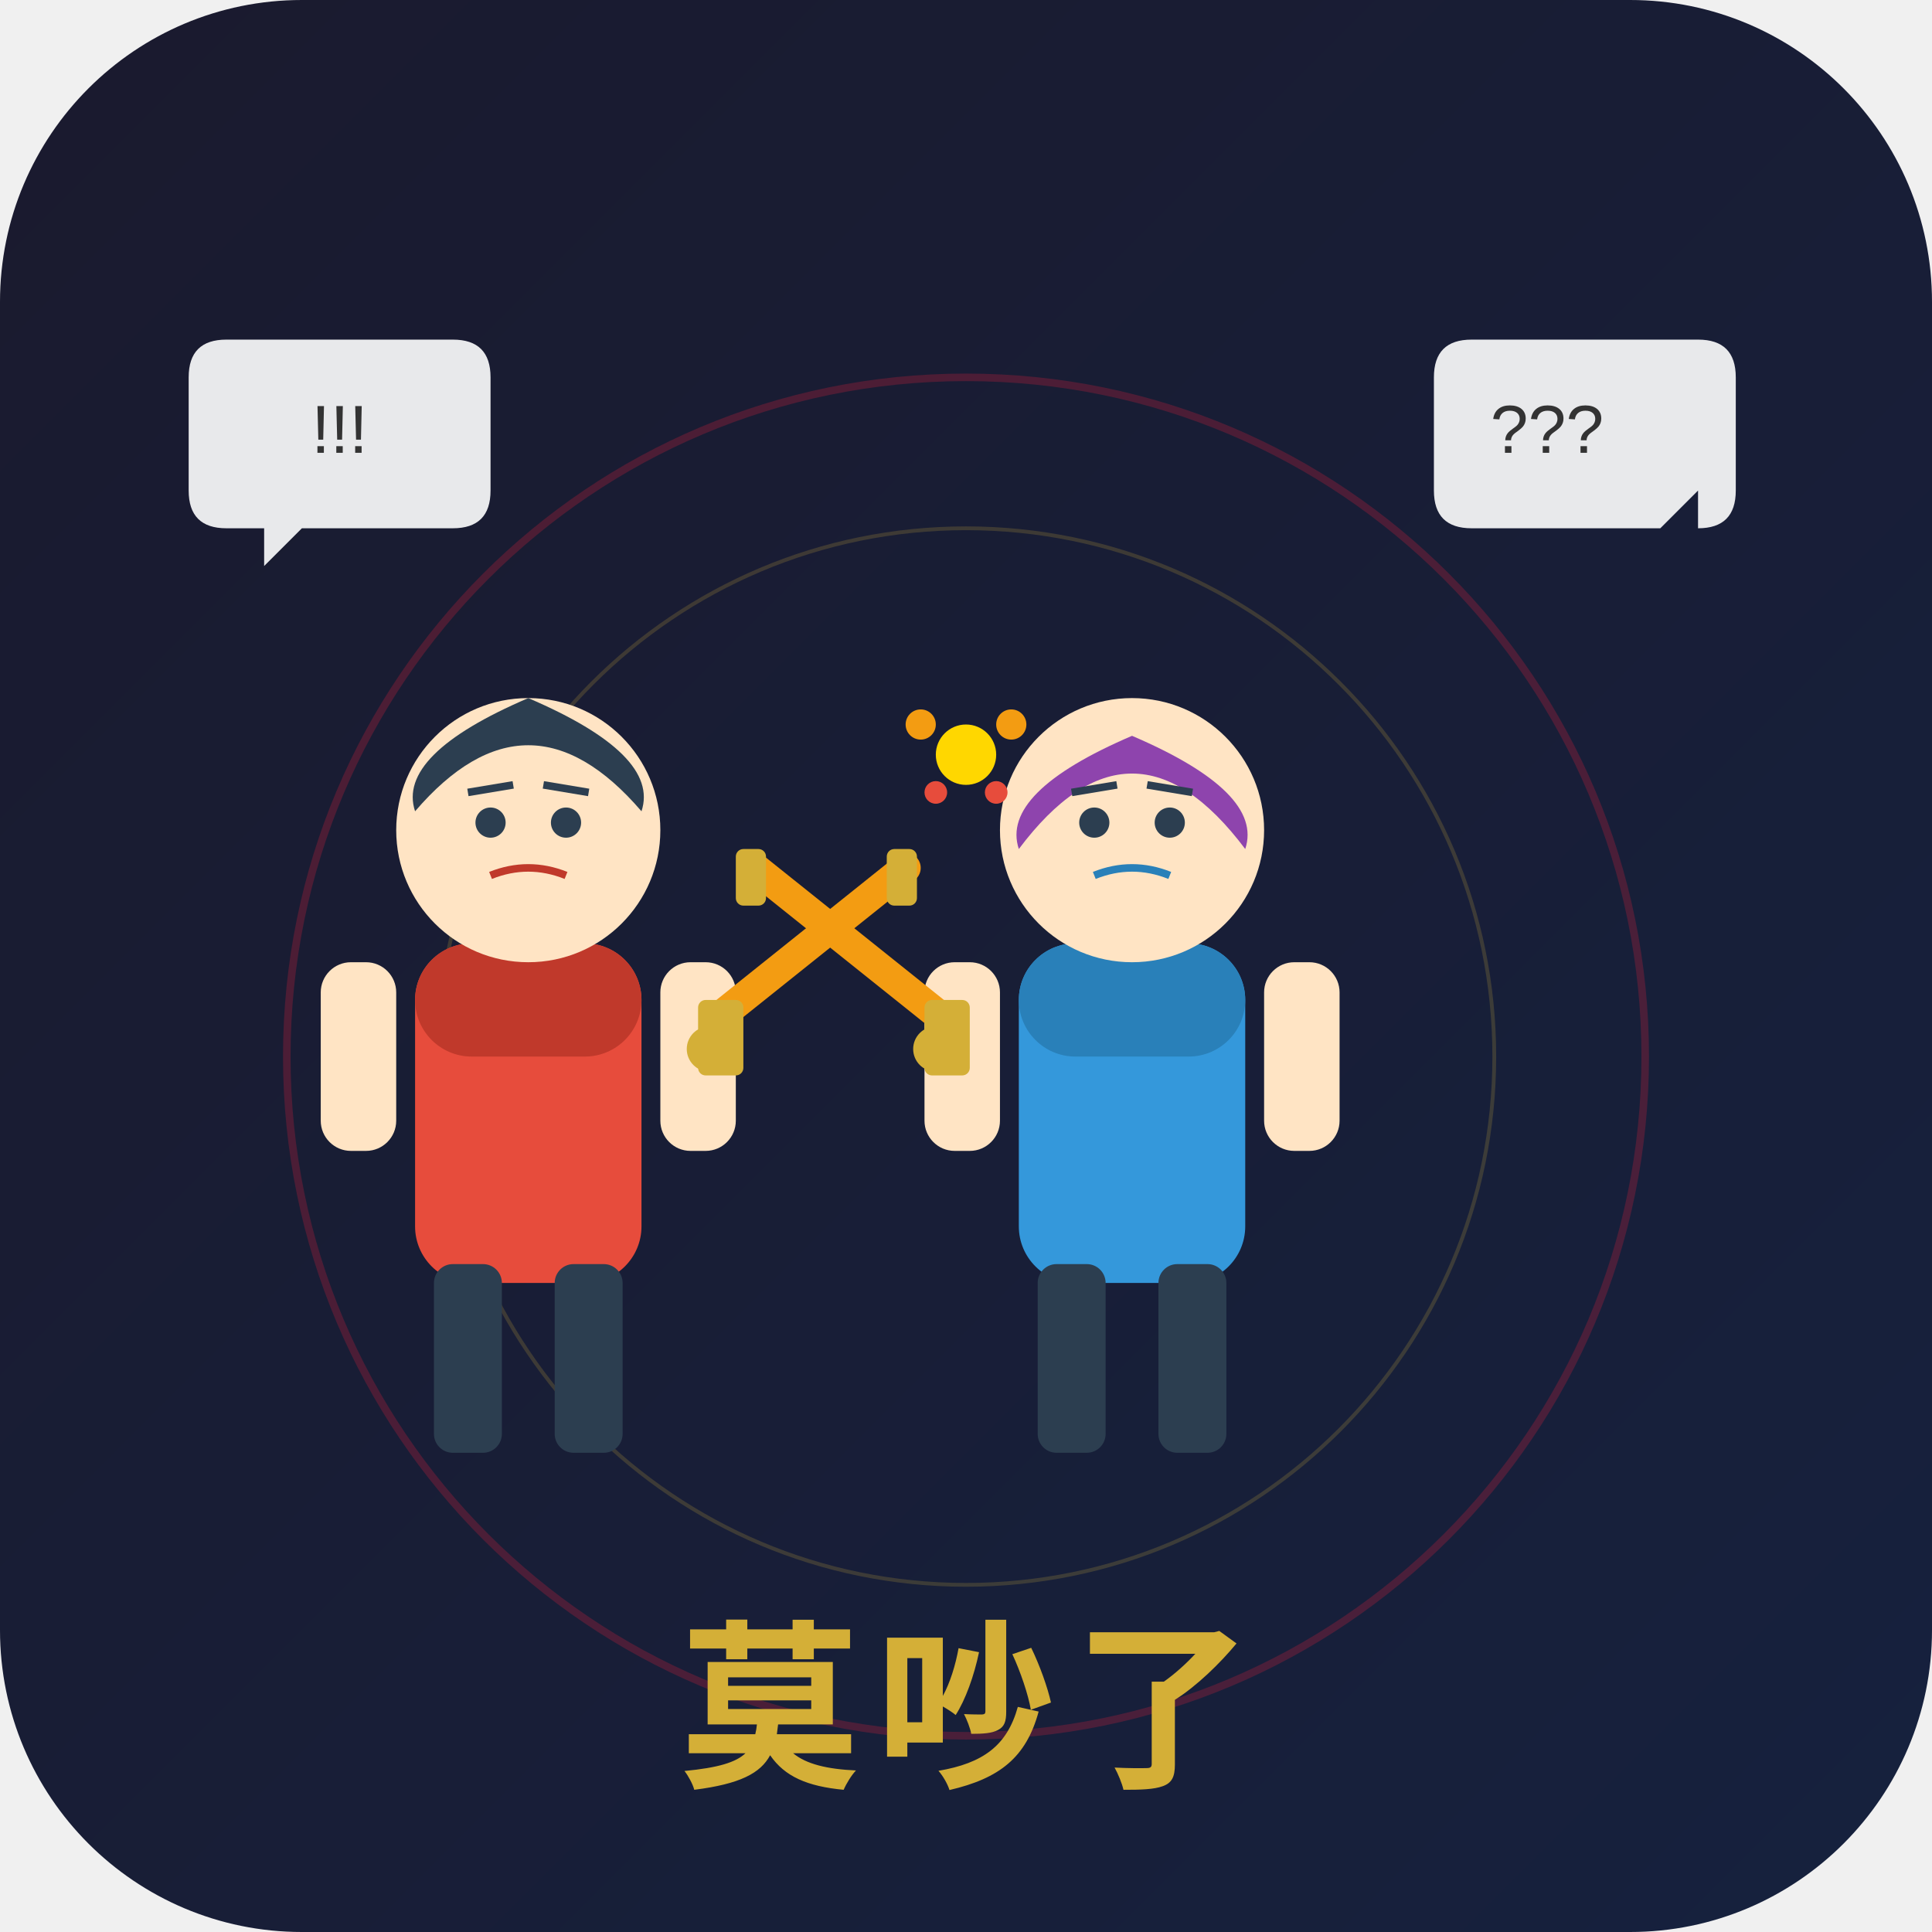
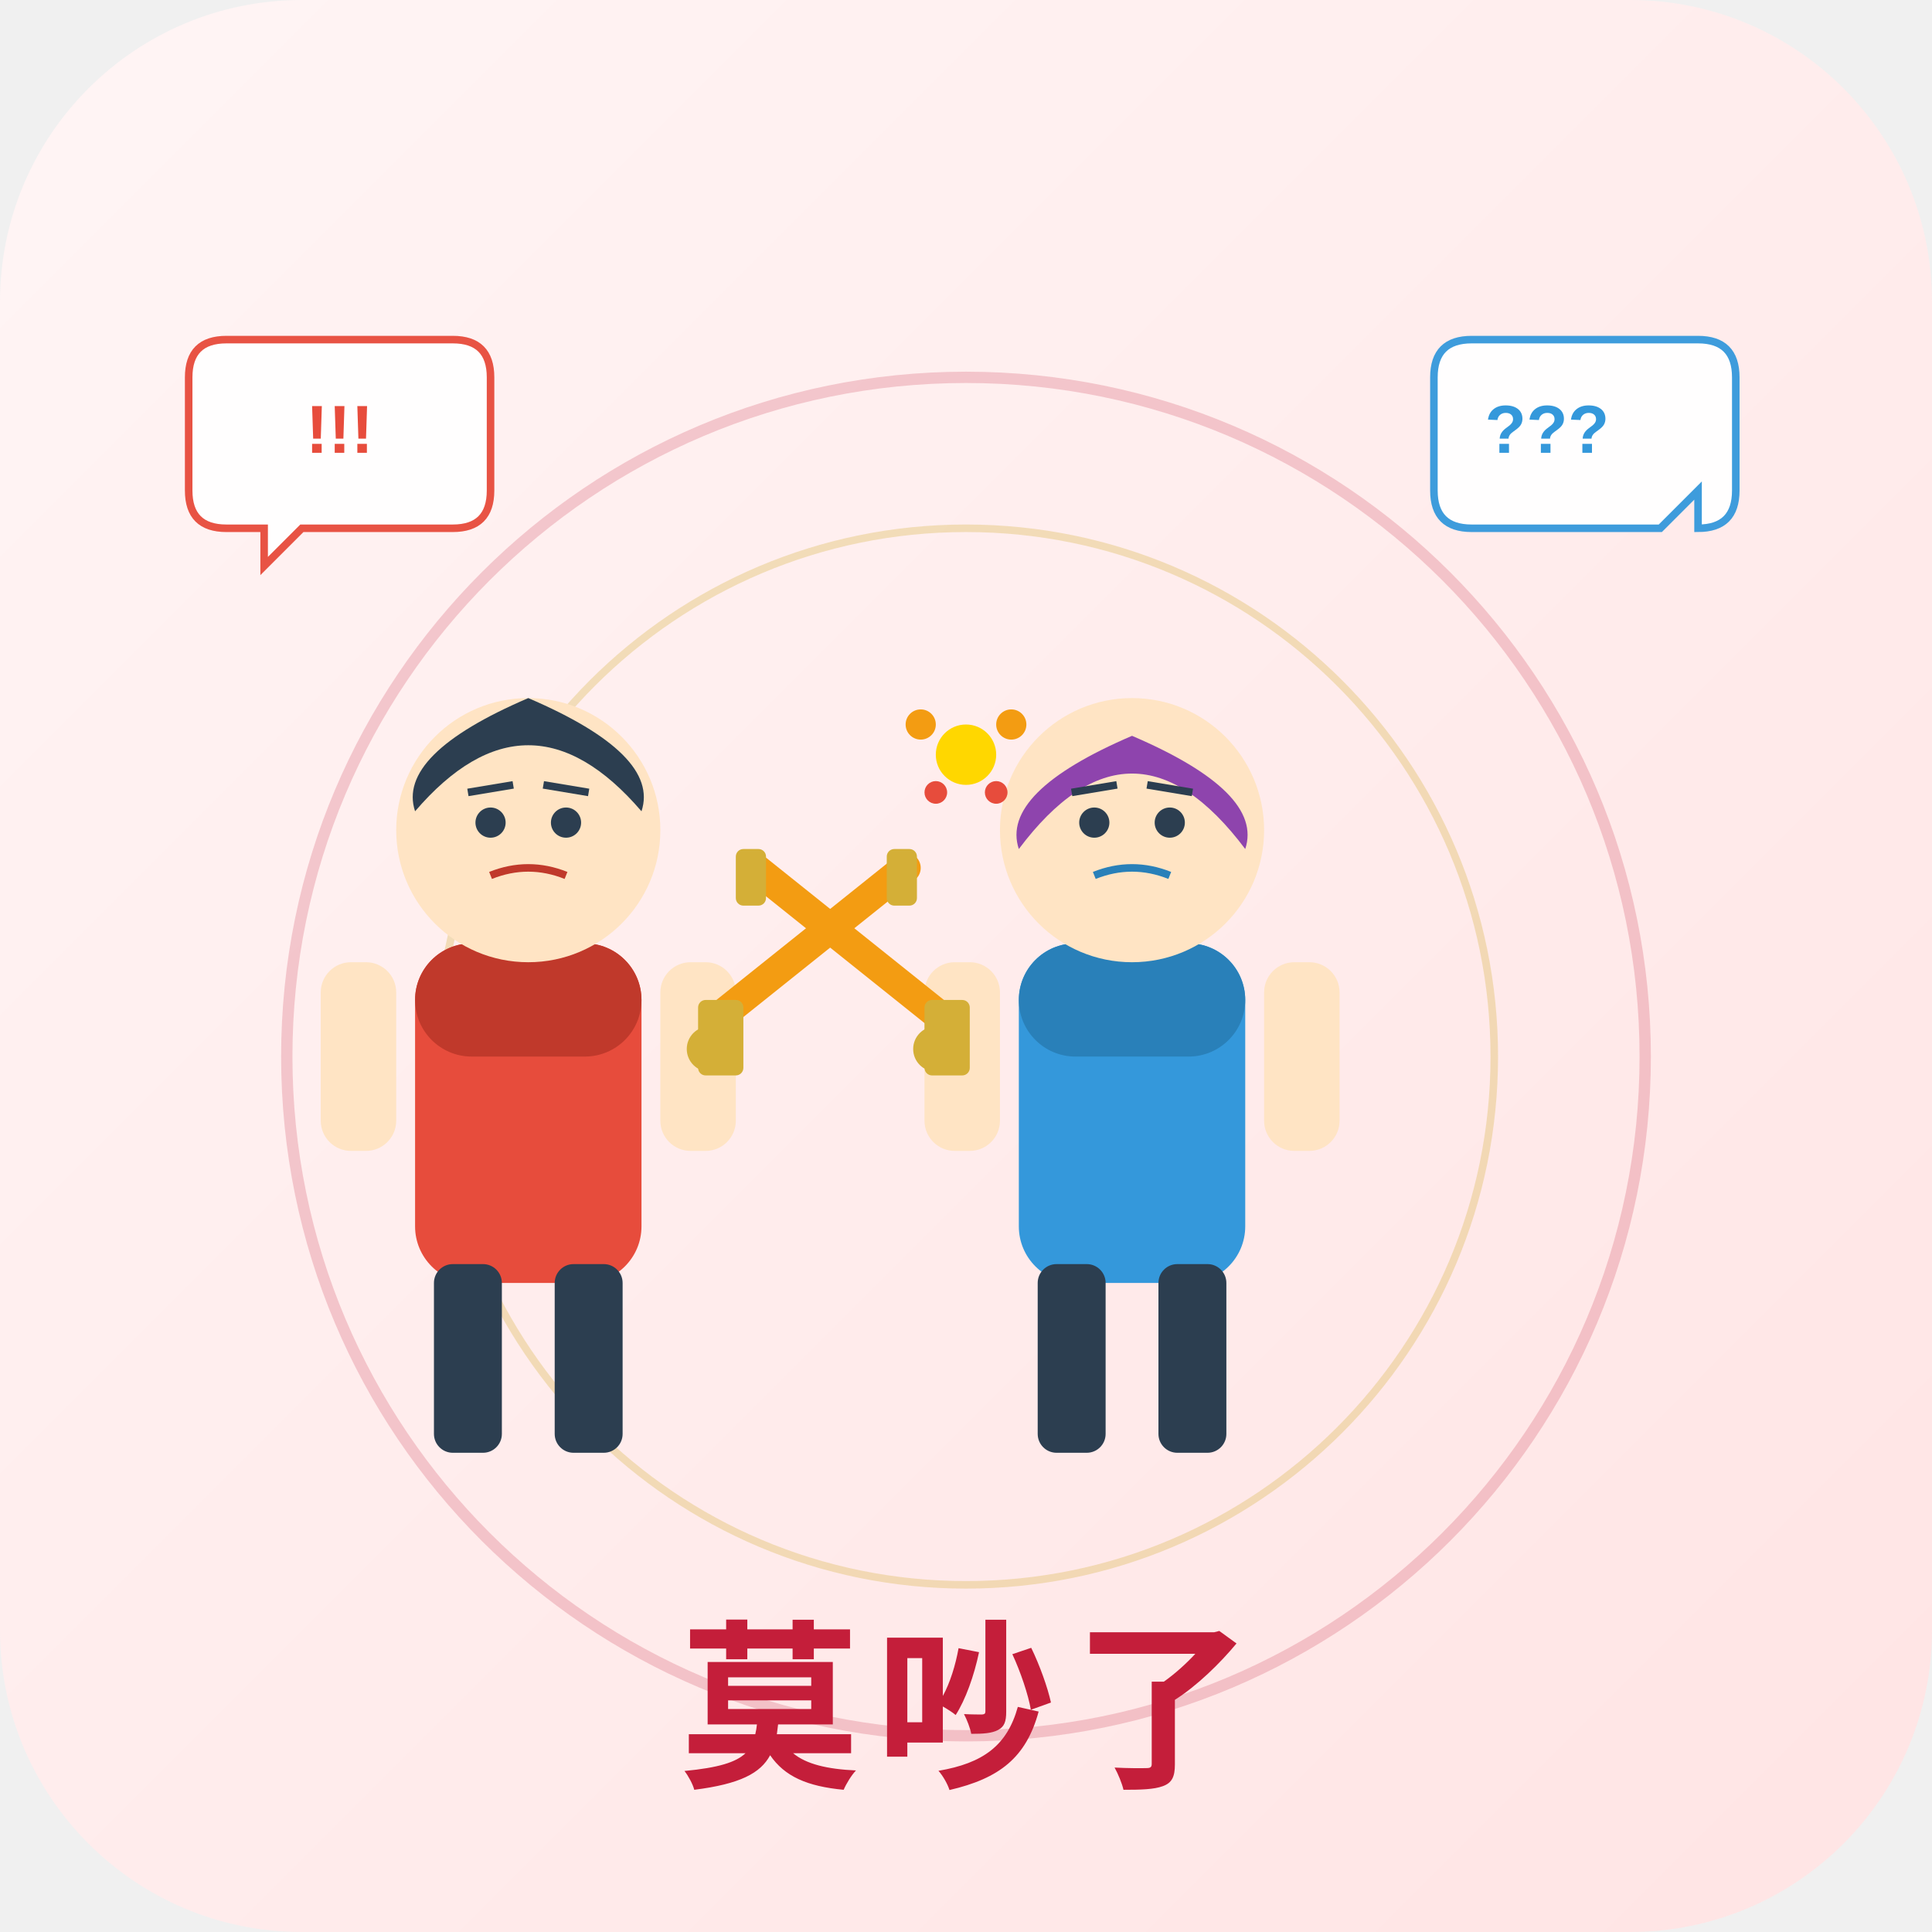
<svg xmlns="http://www.w3.org/2000/svg" viewBox="0 0 512 512">
  <defs>
    <linearGradient id="bg" x1="0%" y1="0%" x2="100%" y2="100%">
-       <stop offset="0%" style="stop-color:#1a1a2e" />
-       <stop offset="100%" style="stop-color:#16213e" />
+       <stop offset="0%" style="stop-color:#FFF5F5" />
+       <stop offset="100%" style="stop-color:#FFE4E4" />
    </linearGradient>
  </defs>
  <rect width="512" height="512" rx="80" fill="url(#bg)" />
-   <circle cx="256" cy="280" r="180" fill="none" stroke="#C41E3A" stroke-width="2" opacity="0.3" />
-   <circle cx="256" cy="280" r="140" fill="none" stroke="#D4AF37" stroke-width="1" opacity="0.2" />
+   <circle cx="256" cy="280" r="180" fill="none" stroke="#C41E3A" stroke-width="3" opacity="0.2" />
+   <circle cx="256" cy="280" r="140" fill="none" stroke="#D4AF37" stroke-width="2" opacity="0.3" />
  <g transform="translate(100, 170)">
    <rect x="10" y="80" width="60" height="90" rx="15" fill="#E74C3C" />
    <rect x="10" y="80" width="60" height="30" rx="15" fill="#C0392B" />
    <rect x="15" y="165" width="18" height="50" rx="5" fill="#2C3E50" />
    <rect x="47" y="165" width="18" height="50" rx="5" fill="#2C3E50" />
    <circle cx="40" cy="50" r="35" fill="#FFE4C4" />
    <path d="M10 45 Q40 10 70 45 Q75 30 40 15 Q5 30 10 45" fill="#2C3E50" />
    <circle cx="30" cy="48" r="4" fill="#2C3E50" />
    <circle cx="50" cy="48" r="4" fill="#2C3E50" />
    <line x1="24" y1="40" x2="36" y2="38" stroke="#2C3E50" stroke-width="2" />
    <line x1="44" y1="38" x2="56" y2="40" stroke="#2C3E50" stroke-width="2" />
    <path d="M30 62 Q40 58 50 62" stroke="#C0392B" stroke-width="2" fill="none" />
    <rect x="-15" y="85" width="20" height="50" rx="8" fill="#FFE4C4" />
    <rect x="75" y="85" width="20" height="50" rx="8" fill="#FFE4C4" />
    <line x1="90" y1="100" x2="140" y2="60" stroke="#F39C12" stroke-width="8" stroke-linecap="round" />
    <rect x="85" y="95" width="12" height="20" rx="2" fill="#D4AF37" />
    <rect x="135" y="55" width="8" height="15" rx="2" fill="#D4AF37" />
    <circle cx="88" cy="108" r="6" fill="#D4AF37" />
  </g>
  <g transform="translate(260, 170)">
    <rect x="10" y="80" width="60" height="90" rx="15" fill="#3498DB" />
    <rect x="10" y="80" width="60" height="30" rx="15" fill="#2980B9" />
    <rect x="15" y="165" width="18" height="50" rx="5" fill="#2C3E50" />
    <rect x="47" y="165" width="18" height="50" rx="5" fill="#2C3E50" />
    <circle cx="40" cy="50" r="35" fill="#FFE4C4" />
    <path d="M10 55 Q40 15 70 55 Q75 40 40 25 Q5 40 10 55" fill="#8E44AD" />
    <circle cx="30" cy="48" r="4" fill="#2C3E50" />
    <circle cx="50" cy="48" r="4" fill="#2C3E50" />
    <line x1="24" y1="40" x2="36" y2="38" stroke="#2C3E50" stroke-width="2" />
    <line x1="44" y1="38" x2="56" y2="40" stroke="#2C3E50" stroke-width="2" />
    <path d="M30 62 Q40 58 50 62" stroke="#2980B9" stroke-width="2" fill="none" />
    <rect x="-15" y="85" width="20" height="50" rx="8" fill="#FFE4C4" />
    <rect x="75" y="85" width="20" height="50" rx="8" fill="#FFE4C4" />
    <line x1="-10" y1="100" x2="-60" y2="60" stroke="#F39C12" stroke-width="8" stroke-linecap="round" />
    <rect x="-15" y="95" width="12" height="20" rx="2" fill="#D4AF37" />
    <rect x="-65" y="55" width="8" height="15" rx="2" fill="#D4AF37" />
    <circle cx="-12" cy="108" r="6" fill="#D4AF37" />
  </g>
  <g transform="translate(256, 200)">
    <circle cx="0" cy="0" r="8" fill="#FFD700" />
    <circle cx="-12" cy="-8" r="4" fill="#F39C12" />
    <circle cx="12" cy="-8" r="4" fill="#F39C12" />
    <circle cx="-8" cy="10" r="3" fill="#E74C3C" />
    <circle cx="8" cy="10" r="3" fill="#E74C3C" />
  </g>
  <g transform="translate(60, 90)">
-     <path d="M0 0 L60 0 Q70 0 70 10 L70 40 Q70 50 60 50 L20 50 L10 60 L10 50 L0 50 Q-10 50 -10 40 L-10 10 Q-10 0 0 0" fill="#fff" opacity="0.9" />
-     <text x="30" y="30" text-anchor="middle" font-family="Arial" font-size="18" fill="#333">!!!</text>
+     <path d="M0 0 L60 0 Q70 0 70 10 L70 40 Q70 50 60 50 L20 50 L10 60 L10 50 L0 50 Q-10 50 -10 40 L-10 10 Q-10 0 0 0" fill="#fff" opacity="0.95" stroke="#E74C3C" stroke-width="2" />
+     <text x="30" y="30" text-anchor="middle" font-family="Arial" font-size="18" fill="#E74C3C" font-weight="bold">!!!</text>
  </g>
  <g transform="translate(380, 90)">
-     <path d="M0 0 L60 0 Q70 0 70 10 L70 40 Q70 50 60 50 L10 50 L0 40 L0 50 Q-10 50 -10 40 L-10 10 Q-10 0 0 0" fill="#fff" opacity="0.9" transform="scale(-1,1) translate(-70,0)" />
-     <text x="30" y="30" text-anchor="middle" font-family="Arial" font-size="18" fill="#333">???</text>
+     <path d="M0 0 L60 0 Q70 0 70 10 L70 40 Q70 50 60 50 L10 50 L0 40 L0 50 Q-10 50 -10 40 L-10 10 Q-10 0 0 0" fill="#fff" opacity="0.95" stroke="#3498DB" stroke-width="2" transform="scale(-1,1) translate(-70,0)" />
+     <text x="30" y="30" text-anchor="middle" font-family="Arial" font-size="18" fill="#3498DB" font-weight="bold">???</text>
  </g>
-   <text x="256" y="470" text-anchor="middle" font-family="PingFang SC, Microsoft YaHei, sans-serif" font-size="48" font-weight="bold" fill="#D4AF37" letter-spacing="4">莫吵了</text>
+   <text x="256" y="470" text-anchor="middle" font-family="PingFang SC, Microsoft YaHei, sans-serif" font-size="48" font-weight="bold" fill="#C41E3A" letter-spacing="4">莫吵了</text>
</svg>
